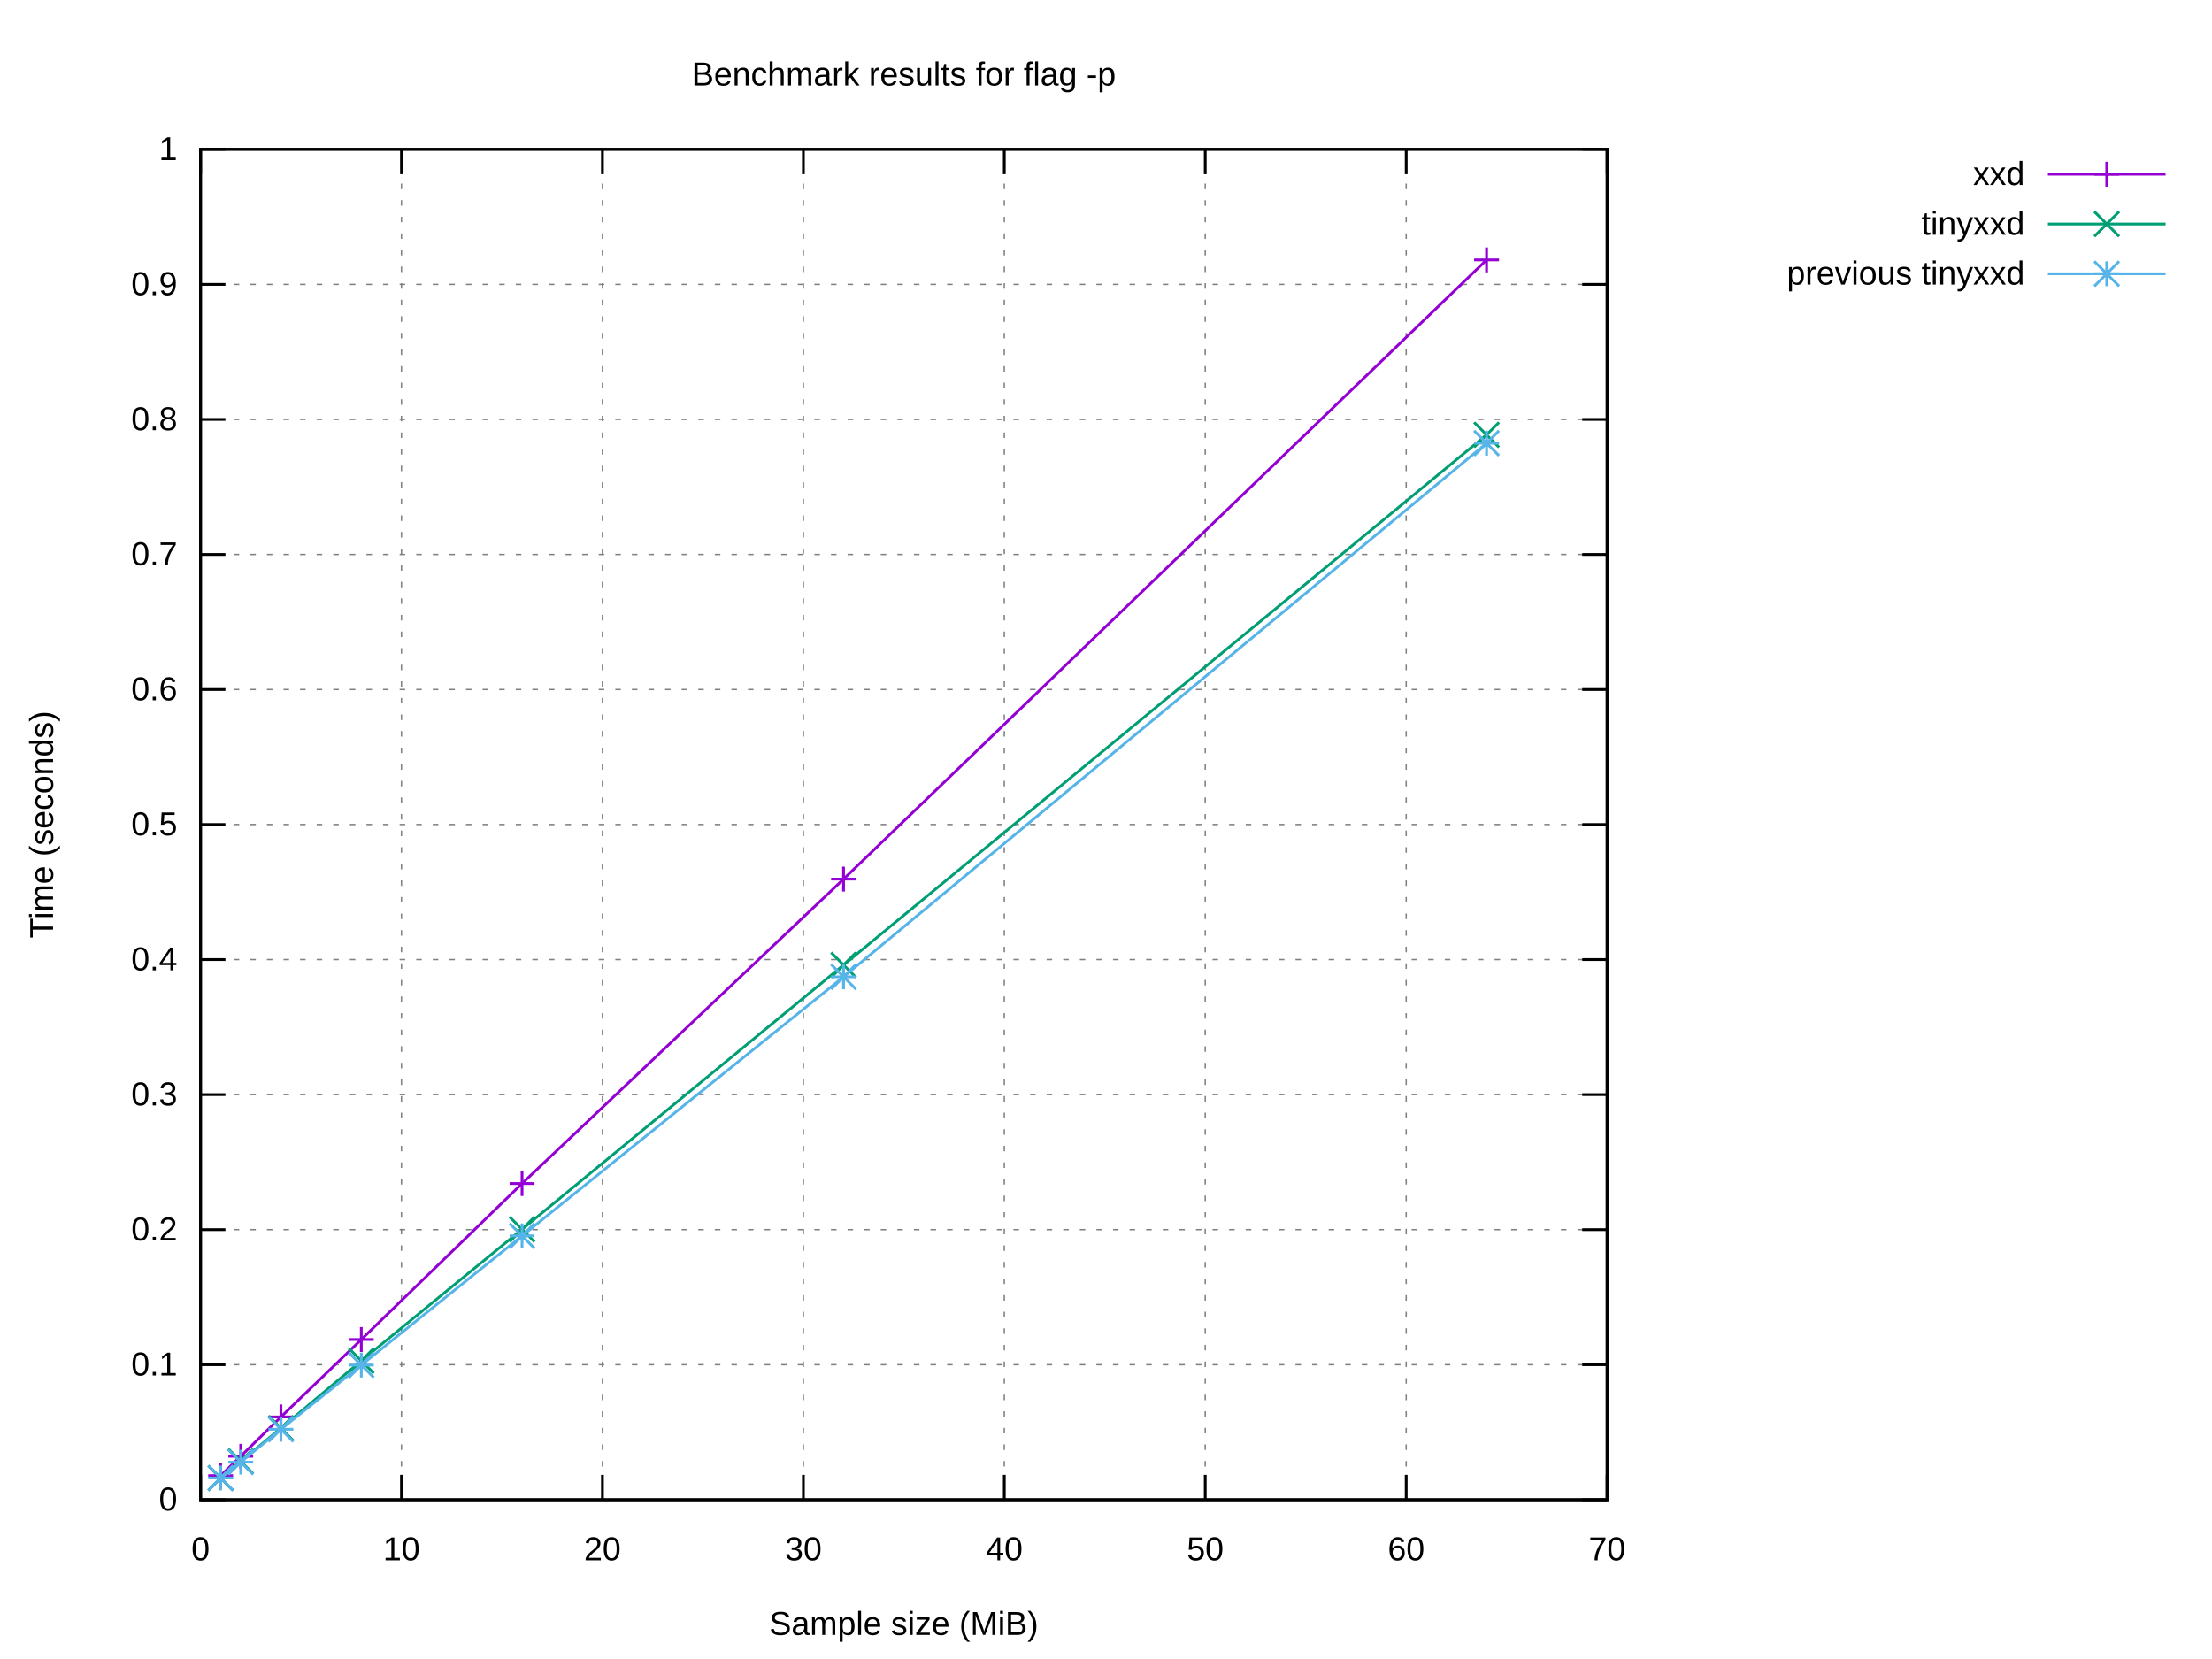
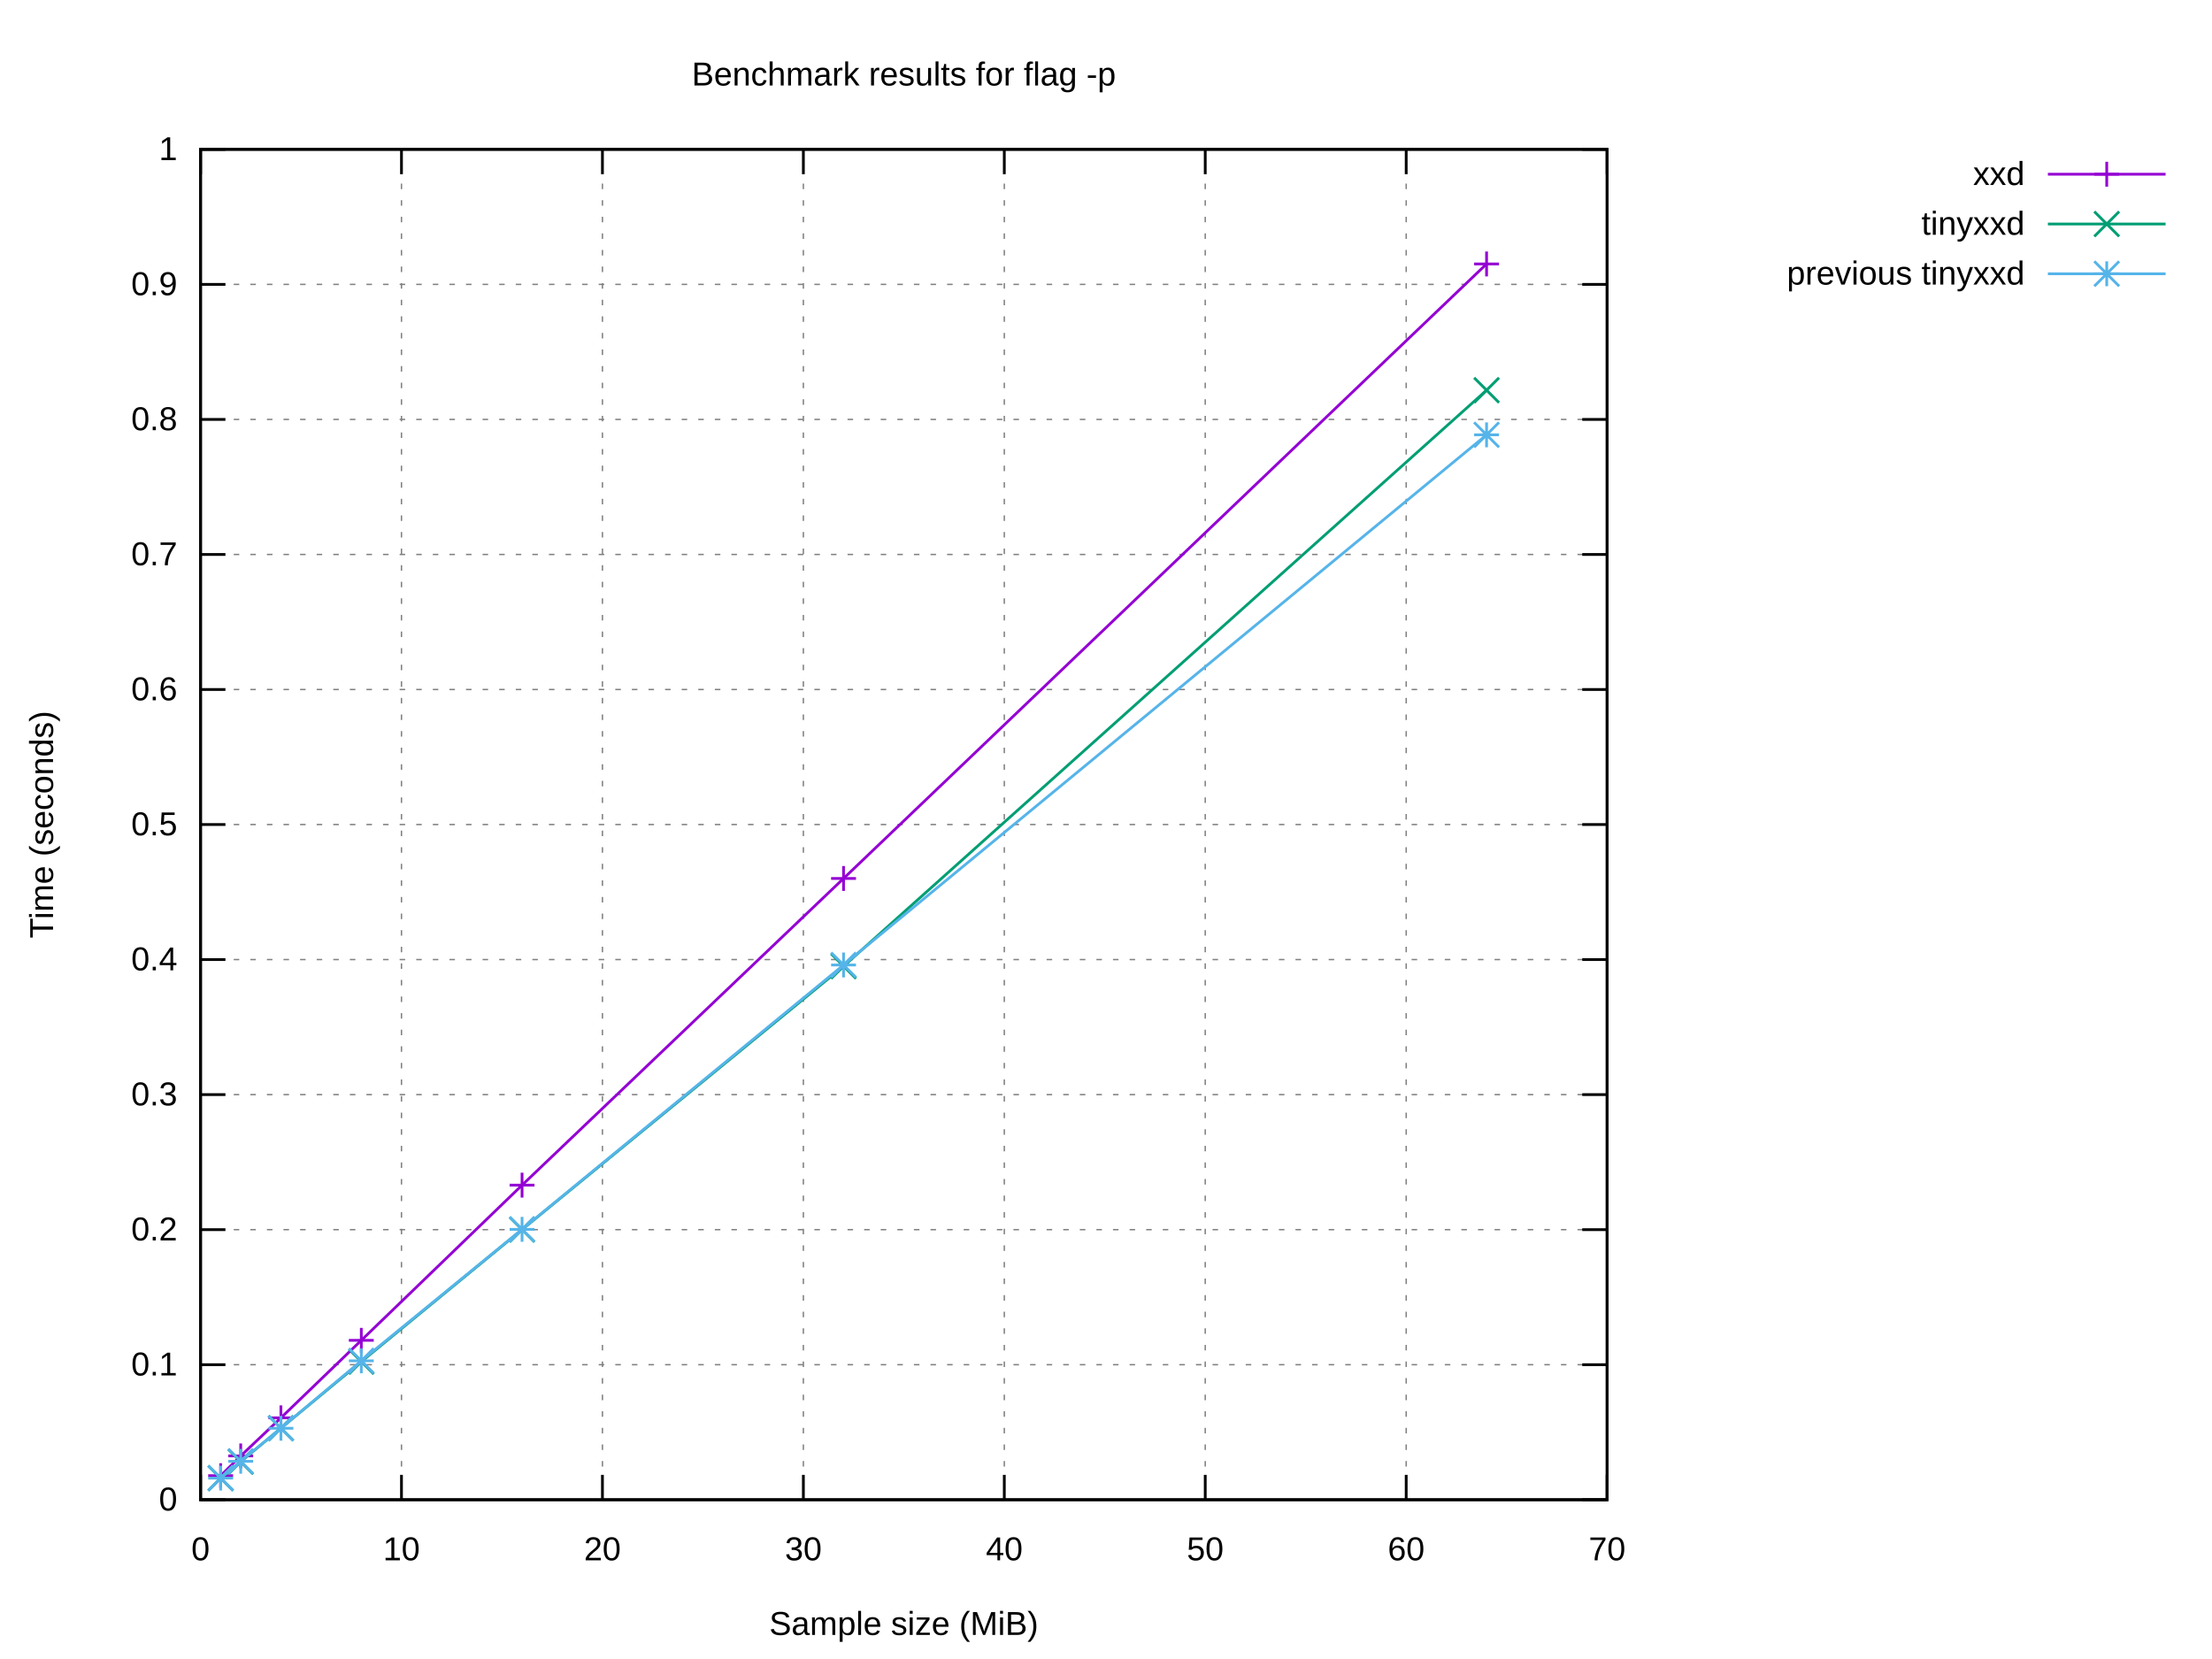
<svg xmlns="http://www.w3.org/2000/svg" xmlns:xlink="http://www.w3.org/1999/xlink" width="800" height="600" viewBox="0 0 800 600">
  <g id="gnuplot_canvas">
    <rect x="0" y="0" width="800" height="600" fill="#ffffff" />
    <defs>
      <circle id="gpDot" r="0.5" stroke-width="0.5" stroke="currentColor" />
      <path id="gpPt0" stroke-width="0.222" stroke="currentColor" d="M-1,0 h2 M0,-1 v2" />
      <path id="gpPt1" stroke-width="0.222" stroke="currentColor" d="M-1,-1 L1,1 M1,-1 L-1,1" />
      <path id="gpPt2" stroke-width="0.222" stroke="currentColor" d="M-1,0 L1,0 M0,-1 L0,1 M-1,-1 L1,1 M-1,1 L1,-1" />
      <rect id="gpPt3" stroke-width="0.222" stroke="currentColor" x="-1" y="-1" width="2" height="2" />
      <rect id="gpPt4" stroke-width="0.222" stroke="currentColor" fill="currentColor" x="-1" y="-1" width="2" height="2" />
      <circle id="gpPt5" stroke-width="0.222" stroke="currentColor" cx="0" cy="0" r="1" />
      <use xlink:href="#gpPt5" id="gpPt6" fill="currentColor" stroke="none" />
      <path id="gpPt7" stroke-width="0.222" stroke="currentColor" d="M0,-1.33 L-1.33,0.67 L1.33,0.67 z" />
      <use xlink:href="#gpPt7" id="gpPt8" fill="currentColor" stroke="none" />
      <use xlink:href="#gpPt7" id="gpPt9" stroke="currentColor" transform="rotate(180)" />
      <use xlink:href="#gpPt9" id="gpPt10" fill="currentColor" stroke="none" />
      <use xlink:href="#gpPt3" id="gpPt11" stroke="currentColor" transform="rotate(45)" />
      <use xlink:href="#gpPt11" id="gpPt12" fill="currentColor" stroke="none" />
      <path id="gpPt13" stroke-width="0.222" stroke="currentColor" d="M0,1.330 L1.265,0.411 L0.782,-1.067 L-0.782,-1.076 L-1.265,0.411 z" />
      <use xlink:href="#gpPt13" id="gpPt14" fill="currentColor" stroke="none" />
      <filter id="textbox" filterUnits="objectBoundingBox" x="0" y="0" height="1" width="1">
        <feFlood flood-color="#FFFFFF" flood-opacity="1" result="bgnd" />
        <feComposite in="SourceGraphic" in2="bgnd" operator="atop" />
      </filter>
      <filter id="greybox" filterUnits="objectBoundingBox" x="0" y="0" height="1" width="1">
        <feFlood flood-color="lightgrey" flood-opacity="1" result="grey" />
        <feComposite in="SourceGraphic" in2="grey" operator="atop" />
      </filter>
    </defs>
    <g fill="none" color="#FFFFFF" stroke="currentColor" stroke-width="1.00" stroke-linecap="butt" stroke-linejoin="miter">
</g>
    <g fill="none" color="black" stroke="currentColor" stroke-width="1.00" stroke-linecap="butt" stroke-linejoin="miter">
</g>
    <g fill="none" color="black" stroke="black" stroke-width="0.50" stroke-linecap="butt" stroke-linejoin="miter">
</g>
    <g fill="none" color="gray" stroke="currentColor" stroke-width="0.50" stroke-linecap="butt" stroke-linejoin="miter">
      <path stroke="gray" stroke-dasharray="2,4" class="gridline" d="M72.53,542.40 L581.24,542.40  " />
    </g>
    <g fill="none" color="gray" stroke="gray" stroke-width="1.00" stroke-linecap="butt" stroke-linejoin="miter">
</g>
    <g fill="none" color="black" stroke="currentColor" stroke-width="1.00" stroke-linecap="butt" stroke-linejoin="miter">
      <path stroke="black" d="M72.53,542.40 L81.53,542.40 M581.24,542.40 L572.24,542.40  " />
      <g transform="translate(64.14,546.30)" stroke="none" fill="black" font-family="Arial" font-size="12.00" text-anchor="end">
        <text>
          <tspan font-family="Arial"> 0</tspan>
        </text>
      </g>
    </g>
    <g fill="none" color="black" stroke="currentColor" stroke-width="1.00" stroke-linecap="butt" stroke-linejoin="miter">
</g>
    <g fill="none" color="black" stroke="black" stroke-width="0.50" stroke-linecap="butt" stroke-linejoin="miter">
</g>
    <g fill="none" color="gray" stroke="currentColor" stroke-width="0.50" stroke-linecap="butt" stroke-linejoin="miter">
      <path stroke="gray" stroke-dasharray="2,4" class="gridline" d="M72.53,493.56 L581.24,493.56  " />
    </g>
    <g fill="none" color="gray" stroke="gray" stroke-width="1.00" stroke-linecap="butt" stroke-linejoin="miter">
</g>
    <g fill="none" color="black" stroke="currentColor" stroke-width="1.00" stroke-linecap="butt" stroke-linejoin="miter">
      <path stroke="black" d="M72.53,493.56 L81.53,493.56 M581.24,493.56 L572.24,493.56  " />
      <g transform="translate(64.14,497.46)" stroke="none" fill="black" font-family="Arial" font-size="12.00" text-anchor="end">
        <text>
          <tspan font-family="Arial"> 0.1</tspan>
        </text>
      </g>
    </g>
    <g fill="none" color="black" stroke="currentColor" stroke-width="1.00" stroke-linecap="butt" stroke-linejoin="miter">
</g>
    <g fill="none" color="black" stroke="black" stroke-width="0.50" stroke-linecap="butt" stroke-linejoin="miter">
</g>
    <g fill="none" color="gray" stroke="currentColor" stroke-width="0.50" stroke-linecap="butt" stroke-linejoin="miter">
      <path stroke="gray" stroke-dasharray="2,4" class="gridline" d="M72.53,444.72 L581.24,444.72  " />
    </g>
    <g fill="none" color="gray" stroke="gray" stroke-width="1.00" stroke-linecap="butt" stroke-linejoin="miter">
</g>
    <g fill="none" color="black" stroke="currentColor" stroke-width="1.00" stroke-linecap="butt" stroke-linejoin="miter">
      <path stroke="black" d="M72.53,444.72 L81.53,444.72 M581.24,444.72 L572.24,444.72  " />
      <g transform="translate(64.14,448.62)" stroke="none" fill="black" font-family="Arial" font-size="12.00" text-anchor="end">
        <text>
          <tspan font-family="Arial"> 0.2</tspan>
        </text>
      </g>
    </g>
    <g fill="none" color="black" stroke="currentColor" stroke-width="1.00" stroke-linecap="butt" stroke-linejoin="miter">
</g>
    <g fill="none" color="black" stroke="black" stroke-width="0.50" stroke-linecap="butt" stroke-linejoin="miter">
</g>
    <g fill="none" color="gray" stroke="currentColor" stroke-width="0.50" stroke-linecap="butt" stroke-linejoin="miter">
      <path stroke="gray" stroke-dasharray="2,4" class="gridline" d="M72.53,395.88 L581.24,395.88  " />
    </g>
    <g fill="none" color="gray" stroke="gray" stroke-width="1.00" stroke-linecap="butt" stroke-linejoin="miter">
</g>
    <g fill="none" color="black" stroke="currentColor" stroke-width="1.00" stroke-linecap="butt" stroke-linejoin="miter">
      <path stroke="black" d="M72.53,395.88 L81.53,395.88 M581.24,395.88 L572.24,395.88  " />
      <g transform="translate(64.14,399.78)" stroke="none" fill="black" font-family="Arial" font-size="12.00" text-anchor="end">
        <text>
          <tspan font-family="Arial"> 0.3</tspan>
        </text>
      </g>
    </g>
    <g fill="none" color="black" stroke="currentColor" stroke-width="1.00" stroke-linecap="butt" stroke-linejoin="miter">
</g>
    <g fill="none" color="black" stroke="black" stroke-width="0.50" stroke-linecap="butt" stroke-linejoin="miter">
</g>
    <g fill="none" color="gray" stroke="currentColor" stroke-width="0.50" stroke-linecap="butt" stroke-linejoin="miter">
      <path stroke="gray" stroke-dasharray="2,4" class="gridline" d="M72.53,347.04 L581.24,347.04  " />
    </g>
    <g fill="none" color="gray" stroke="gray" stroke-width="1.00" stroke-linecap="butt" stroke-linejoin="miter">
</g>
    <g fill="none" color="black" stroke="currentColor" stroke-width="1.00" stroke-linecap="butt" stroke-linejoin="miter">
      <path stroke="black" d="M72.53,347.04 L81.53,347.04 M581.24,347.04 L572.24,347.04  " />
      <g transform="translate(64.14,350.94)" stroke="none" fill="black" font-family="Arial" font-size="12.00" text-anchor="end">
        <text>
          <tspan font-family="Arial"> 0.4</tspan>
        </text>
      </g>
    </g>
    <g fill="none" color="black" stroke="currentColor" stroke-width="1.00" stroke-linecap="butt" stroke-linejoin="miter">
</g>
    <g fill="none" color="black" stroke="black" stroke-width="0.50" stroke-linecap="butt" stroke-linejoin="miter">
</g>
    <g fill="none" color="gray" stroke="currentColor" stroke-width="0.50" stroke-linecap="butt" stroke-linejoin="miter">
      <path stroke="gray" stroke-dasharray="2,4" class="gridline" d="M72.53,298.20 L581.24,298.20  " />
    </g>
    <g fill="none" color="gray" stroke="gray" stroke-width="1.00" stroke-linecap="butt" stroke-linejoin="miter">
</g>
    <g fill="none" color="black" stroke="currentColor" stroke-width="1.00" stroke-linecap="butt" stroke-linejoin="miter">
      <path stroke="black" d="M72.53,298.20 L81.53,298.20 M581.24,298.20 L572.24,298.20  " />
      <g transform="translate(64.14,302.10)" stroke="none" fill="black" font-family="Arial" font-size="12.00" text-anchor="end">
        <text>
          <tspan font-family="Arial"> 0.5</tspan>
        </text>
      </g>
    </g>
    <g fill="none" color="black" stroke="currentColor" stroke-width="1.00" stroke-linecap="butt" stroke-linejoin="miter">
</g>
    <g fill="none" color="black" stroke="black" stroke-width="0.50" stroke-linecap="butt" stroke-linejoin="miter">
</g>
    <g fill="none" color="gray" stroke="currentColor" stroke-width="0.50" stroke-linecap="butt" stroke-linejoin="miter">
      <path stroke="gray" stroke-dasharray="2,4" class="gridline" d="M72.53,249.37 L581.24,249.37  " />
    </g>
    <g fill="none" color="gray" stroke="gray" stroke-width="1.00" stroke-linecap="butt" stroke-linejoin="miter">
</g>
    <g fill="none" color="black" stroke="currentColor" stroke-width="1.00" stroke-linecap="butt" stroke-linejoin="miter">
      <path stroke="black" d="M72.53,249.37 L81.53,249.37 M581.24,249.37 L572.24,249.37  " />
      <g transform="translate(64.14,253.27)" stroke="none" fill="black" font-family="Arial" font-size="12.00" text-anchor="end">
        <text>
          <tspan font-family="Arial"> 0.6</tspan>
        </text>
      </g>
    </g>
    <g fill="none" color="black" stroke="currentColor" stroke-width="1.00" stroke-linecap="butt" stroke-linejoin="miter">
</g>
    <g fill="none" color="black" stroke="black" stroke-width="0.50" stroke-linecap="butt" stroke-linejoin="miter">
</g>
    <g fill="none" color="gray" stroke="currentColor" stroke-width="0.50" stroke-linecap="butt" stroke-linejoin="miter">
      <path stroke="gray" stroke-dasharray="2,4" class="gridline" d="M72.53,200.53 L581.24,200.53  " />
    </g>
    <g fill="none" color="gray" stroke="gray" stroke-width="1.00" stroke-linecap="butt" stroke-linejoin="miter">
</g>
    <g fill="none" color="black" stroke="currentColor" stroke-width="1.00" stroke-linecap="butt" stroke-linejoin="miter">
      <path stroke="black" d="M72.53,200.53 L81.53,200.53 M581.24,200.53 L572.24,200.53  " />
      <g transform="translate(64.14,204.43)" stroke="none" fill="black" font-family="Arial" font-size="12.00" text-anchor="end">
        <text>
          <tspan font-family="Arial"> 0.7</tspan>
        </text>
      </g>
    </g>
    <g fill="none" color="black" stroke="currentColor" stroke-width="1.00" stroke-linecap="butt" stroke-linejoin="miter">
</g>
    <g fill="none" color="black" stroke="black" stroke-width="0.50" stroke-linecap="butt" stroke-linejoin="miter">
</g>
    <g fill="none" color="gray" stroke="currentColor" stroke-width="0.50" stroke-linecap="butt" stroke-linejoin="miter">
      <path stroke="gray" stroke-dasharray="2,4" class="gridline" d="M72.53,151.69 L581.24,151.69  " />
    </g>
    <g fill="none" color="gray" stroke="gray" stroke-width="1.00" stroke-linecap="butt" stroke-linejoin="miter">
</g>
    <g fill="none" color="black" stroke="currentColor" stroke-width="1.00" stroke-linecap="butt" stroke-linejoin="miter">
      <path stroke="black" d="M72.53,151.69 L81.53,151.69 M581.24,151.69 L572.24,151.69  " />
      <g transform="translate(64.14,155.59)" stroke="none" fill="black" font-family="Arial" font-size="12.00" text-anchor="end">
        <text>
          <tspan font-family="Arial"> 0.8</tspan>
        </text>
      </g>
    </g>
    <g fill="none" color="black" stroke="currentColor" stroke-width="1.00" stroke-linecap="butt" stroke-linejoin="miter">
</g>
    <g fill="none" color="black" stroke="black" stroke-width="0.50" stroke-linecap="butt" stroke-linejoin="miter">
</g>
    <g fill="none" color="gray" stroke="currentColor" stroke-width="0.50" stroke-linecap="butt" stroke-linejoin="miter">
      <path stroke="gray" stroke-dasharray="2,4" class="gridline" d="M72.53,102.85 L581.24,102.85  " />
    </g>
    <g fill="none" color="gray" stroke="gray" stroke-width="1.00" stroke-linecap="butt" stroke-linejoin="miter">
</g>
    <g fill="none" color="black" stroke="currentColor" stroke-width="1.00" stroke-linecap="butt" stroke-linejoin="miter">
      <path stroke="black" d="M72.53,102.85 L81.53,102.85 M581.24,102.85 L572.24,102.85  " />
      <g transform="translate(64.14,106.75)" stroke="none" fill="black" font-family="Arial" font-size="12.00" text-anchor="end">
        <text>
          <tspan font-family="Arial"> 0.9</tspan>
        </text>
      </g>
    </g>
    <g fill="none" color="black" stroke="currentColor" stroke-width="1.00" stroke-linecap="butt" stroke-linejoin="miter">
</g>
    <g fill="none" color="black" stroke="black" stroke-width="0.50" stroke-linecap="butt" stroke-linejoin="miter">
</g>
    <g fill="none" color="gray" stroke="currentColor" stroke-width="0.50" stroke-linecap="butt" stroke-linejoin="miter">
      <path stroke="gray" stroke-dasharray="2,4" class="gridline" d="M72.53,54.01 L581.24,54.01  " />
    </g>
    <g fill="none" color="gray" stroke="gray" stroke-width="1.00" stroke-linecap="butt" stroke-linejoin="miter">
</g>
    <g fill="none" color="black" stroke="currentColor" stroke-width="1.00" stroke-linecap="butt" stroke-linejoin="miter">
      <path stroke="black" d="M72.53,54.01 L81.53,54.01 M581.24,54.01 L572.24,54.01  " />
      <g transform="translate(64.14,57.91)" stroke="none" fill="black" font-family="Arial" font-size="12.00" text-anchor="end">
        <text>
          <tspan font-family="Arial"> 1</tspan>
        </text>
      </g>
    </g>
    <g fill="none" color="black" stroke="currentColor" stroke-width="1.00" stroke-linecap="butt" stroke-linejoin="miter">
</g>
    <g fill="none" color="black" stroke="black" stroke-width="0.50" stroke-linecap="butt" stroke-linejoin="miter">
</g>
    <g fill="none" color="gray" stroke="currentColor" stroke-width="0.50" stroke-linecap="butt" stroke-linejoin="miter">
      <path stroke="gray" stroke-dasharray="2,4" class="gridline" d="M72.53,542.40 L72.53,54.01  " />
    </g>
    <g fill="none" color="gray" stroke="gray" stroke-width="1.00" stroke-linecap="butt" stroke-linejoin="miter">
</g>
    <g fill="none" color="black" stroke="currentColor" stroke-width="1.00" stroke-linecap="butt" stroke-linejoin="miter">
      <path stroke="black" d="M72.53,542.40 L72.53,533.40 M72.53,54.01 L72.53,63.01  " />
      <g transform="translate(72.53,564.30)" stroke="none" fill="black" font-family="Arial" font-size="12.00" text-anchor="middle">
        <text>
          <tspan font-family="Arial"> 0</tspan>
        </text>
      </g>
    </g>
    <g fill="none" color="black" stroke="currentColor" stroke-width="1.00" stroke-linecap="butt" stroke-linejoin="miter">
</g>
    <g fill="none" color="black" stroke="black" stroke-width="0.50" stroke-linecap="butt" stroke-linejoin="miter">
</g>
    <g fill="none" color="gray" stroke="currentColor" stroke-width="0.50" stroke-linecap="butt" stroke-linejoin="miter">
      <path stroke="gray" stroke-dasharray="2,4" class="gridline" d="M145.20,542.40 L145.20,54.01  " />
    </g>
    <g fill="none" color="gray" stroke="gray" stroke-width="1.00" stroke-linecap="butt" stroke-linejoin="miter">
</g>
    <g fill="none" color="black" stroke="currentColor" stroke-width="1.00" stroke-linecap="butt" stroke-linejoin="miter">
      <path stroke="black" d="M145.20,542.40 L145.20,533.40 M145.20,54.01 L145.20,63.01  " />
      <g transform="translate(145.20,564.30)" stroke="none" fill="black" font-family="Arial" font-size="12.00" text-anchor="middle">
        <text>
          <tspan font-family="Arial"> 10</tspan>
        </text>
      </g>
    </g>
    <g fill="none" color="black" stroke="currentColor" stroke-width="1.00" stroke-linecap="butt" stroke-linejoin="miter">
</g>
    <g fill="none" color="black" stroke="black" stroke-width="0.50" stroke-linecap="butt" stroke-linejoin="miter">
</g>
    <g fill="none" color="gray" stroke="currentColor" stroke-width="0.50" stroke-linecap="butt" stroke-linejoin="miter">
      <path stroke="gray" stroke-dasharray="2,4" class="gridline" d="M217.88,542.40 L217.88,54.01  " />
    </g>
    <g fill="none" color="gray" stroke="gray" stroke-width="1.00" stroke-linecap="butt" stroke-linejoin="miter">
</g>
    <g fill="none" color="black" stroke="currentColor" stroke-width="1.00" stroke-linecap="butt" stroke-linejoin="miter">
      <path stroke="black" d="M217.88,542.40 L217.88,533.40 M217.88,54.01 L217.88,63.01  " />
      <g transform="translate(217.88,564.30)" stroke="none" fill="black" font-family="Arial" font-size="12.00" text-anchor="middle">
        <text>
          <tspan font-family="Arial"> 20</tspan>
        </text>
      </g>
    </g>
    <g fill="none" color="black" stroke="currentColor" stroke-width="1.00" stroke-linecap="butt" stroke-linejoin="miter">
</g>
    <g fill="none" color="black" stroke="black" stroke-width="0.50" stroke-linecap="butt" stroke-linejoin="miter">
</g>
    <g fill="none" color="gray" stroke="currentColor" stroke-width="0.50" stroke-linecap="butt" stroke-linejoin="miter">
      <path stroke="gray" stroke-dasharray="2,4" class="gridline" d="M290.55,542.40 L290.55,54.01  " />
    </g>
    <g fill="none" color="gray" stroke="gray" stroke-width="1.00" stroke-linecap="butt" stroke-linejoin="miter">
</g>
    <g fill="none" color="black" stroke="currentColor" stroke-width="1.00" stroke-linecap="butt" stroke-linejoin="miter">
      <path stroke="black" d="M290.55,542.40 L290.55,533.40 M290.55,54.01 L290.55,63.01  " />
      <g transform="translate(290.55,564.30)" stroke="none" fill="black" font-family="Arial" font-size="12.00" text-anchor="middle">
        <text>
          <tspan font-family="Arial"> 30</tspan>
        </text>
      </g>
    </g>
    <g fill="none" color="black" stroke="currentColor" stroke-width="1.00" stroke-linecap="butt" stroke-linejoin="miter">
</g>
    <g fill="none" color="black" stroke="black" stroke-width="0.50" stroke-linecap="butt" stroke-linejoin="miter">
</g>
    <g fill="none" color="gray" stroke="currentColor" stroke-width="0.50" stroke-linecap="butt" stroke-linejoin="miter">
      <path stroke="gray" stroke-dasharray="2,4" class="gridline" d="M363.22,542.40 L363.22,54.01  " />
    </g>
    <g fill="none" color="gray" stroke="gray" stroke-width="1.00" stroke-linecap="butt" stroke-linejoin="miter">
</g>
    <g fill="none" color="black" stroke="currentColor" stroke-width="1.00" stroke-linecap="butt" stroke-linejoin="miter">
      <path stroke="black" d="M363.22,542.40 L363.22,533.40 M363.22,54.01 L363.22,63.01  " />
      <g transform="translate(363.22,564.30)" stroke="none" fill="black" font-family="Arial" font-size="12.00" text-anchor="middle">
        <text>
          <tspan font-family="Arial"> 40</tspan>
        </text>
      </g>
    </g>
    <g fill="none" color="black" stroke="currentColor" stroke-width="1.00" stroke-linecap="butt" stroke-linejoin="miter">
</g>
    <g fill="none" color="black" stroke="black" stroke-width="0.50" stroke-linecap="butt" stroke-linejoin="miter">
</g>
    <g fill="none" color="gray" stroke="currentColor" stroke-width="0.50" stroke-linecap="butt" stroke-linejoin="miter">
      <path stroke="gray" stroke-dasharray="2,4" class="gridline" d="M435.89,542.40 L435.89,54.01  " />
    </g>
    <g fill="none" color="gray" stroke="gray" stroke-width="1.00" stroke-linecap="butt" stroke-linejoin="miter">
</g>
    <g fill="none" color="black" stroke="currentColor" stroke-width="1.00" stroke-linecap="butt" stroke-linejoin="miter">
      <path stroke="black" d="M435.89,542.40 L435.89,533.40 M435.89,54.01 L435.89,63.01  " />
      <g transform="translate(435.89,564.30)" stroke="none" fill="black" font-family="Arial" font-size="12.00" text-anchor="middle">
        <text>
          <tspan font-family="Arial"> 50</tspan>
        </text>
      </g>
    </g>
    <g fill="none" color="black" stroke="currentColor" stroke-width="1.00" stroke-linecap="butt" stroke-linejoin="miter">
</g>
    <g fill="none" color="black" stroke="black" stroke-width="0.50" stroke-linecap="butt" stroke-linejoin="miter">
</g>
    <g fill="none" color="gray" stroke="currentColor" stroke-width="0.50" stroke-linecap="butt" stroke-linejoin="miter">
      <path stroke="gray" stroke-dasharray="2,4" class="gridline" d="M508.57,542.40 L508.57,54.01  " />
    </g>
    <g fill="none" color="gray" stroke="gray" stroke-width="1.00" stroke-linecap="butt" stroke-linejoin="miter">
</g>
    <g fill="none" color="black" stroke="currentColor" stroke-width="1.00" stroke-linecap="butt" stroke-linejoin="miter">
      <path stroke="black" d="M508.57,542.40 L508.57,533.40 M508.57,54.01 L508.57,63.01  " />
      <g transform="translate(508.57,564.30)" stroke="none" fill="black" font-family="Arial" font-size="12.00" text-anchor="middle">
        <text>
          <tspan font-family="Arial"> 60</tspan>
        </text>
      </g>
    </g>
    <g fill="none" color="black" stroke="currentColor" stroke-width="1.00" stroke-linecap="butt" stroke-linejoin="miter">
</g>
    <g fill="none" color="black" stroke="black" stroke-width="0.50" stroke-linecap="butt" stroke-linejoin="miter">
</g>
    <g fill="none" color="gray" stroke="currentColor" stroke-width="0.50" stroke-linecap="butt" stroke-linejoin="miter">
      <path stroke="gray" stroke-dasharray="2,4" class="gridline" d="M581.24,542.40 L581.24,54.01  " />
    </g>
    <g fill="none" color="gray" stroke="gray" stroke-width="1.00" stroke-linecap="butt" stroke-linejoin="miter">
</g>
    <g fill="none" color="black" stroke="currentColor" stroke-width="1.00" stroke-linecap="butt" stroke-linejoin="miter">
      <path stroke="black" d="M581.24,542.40 L581.24,533.40 M581.24,54.01 L581.24,63.01  " />
      <g transform="translate(581.24,564.30)" stroke="none" fill="black" font-family="Arial" font-size="12.00" text-anchor="middle">
        <text>
          <tspan font-family="Arial"> 70</tspan>
        </text>
      </g>
    </g>
    <g fill="none" color="black" stroke="currentColor" stroke-width="1.00" stroke-linecap="butt" stroke-linejoin="miter">
</g>
    <g fill="none" color="black" stroke="currentColor" stroke-width="1.00" stroke-linecap="butt" stroke-linejoin="miter">
      <path stroke="black" d="M72.53,54.01 L72.53,542.40 L581.24,542.40 L581.24,54.01 L72.53,54.01 Z  " />
    </g>
    <g fill="none" color="black" stroke="currentColor" stroke-width="1.00" stroke-linecap="butt" stroke-linejoin="miter">
</g>
    <g id="gnuplot_plot_1">
      <g fill="none" color="black" stroke="currentColor" stroke-width="1.00" stroke-linecap="butt" stroke-linejoin="miter">
        <g transform="translate(732.26,66.91)" stroke="none" fill="black" font-family="Arial" font-size="12.00" text-anchor="end">
          <text>
            <tspan font-family="Arial">xxd</tspan>
          </text>
        </g>
      </g>
      <g fill="none" color="black" stroke="currentColor" stroke-width="1.00" stroke-linecap="butt" stroke-linejoin="miter">
-         <path stroke="rgb(148,   0, 211)" d="M740.65,63.01 L783.21,63.01 M537.64,94.00 L305.08,317.94 L188.81,428.04 L130.67,484.46 L101.60,512.45 L87.06,526.68   L79.80,533.69  " />
-         <use xlink:href="#gpPt0" transform="translate(537.64,94.00) scale(4.50)" color="rgb(148,   0, 211)" />
-         <use xlink:href="#gpPt0" transform="translate(305.08,317.94) scale(4.50)" color="rgb(148,   0, 211)" />
-         <use xlink:href="#gpPt0" transform="translate(188.81,428.04) scale(4.50)" color="rgb(148,   0, 211)" />
-         <use xlink:href="#gpPt0" transform="translate(130.67,484.46) scale(4.50)" color="rgb(148,   0, 211)" />
-         <use xlink:href="#gpPt0" transform="translate(101.60,512.45) scale(4.50)" color="rgb(148,   0, 211)" />
-         <use xlink:href="#gpPt0" transform="translate(87.06,526.68) scale(4.50)" color="rgb(148,   0, 211)" />
-         <use xlink:href="#gpPt0" transform="translate(79.80,533.69) scale(4.50)" color="rgb(148,   0, 211)" />
+         <path stroke="rgb(148,   0, 211)" d="M740.65,63.01 L783.21,63.01 M537.64,95.46 L305.08,317.71 L188.81,428.62 L130.67,484.75 L101.60,512.78 L87.06,526.55   L79.80,533.70  " />
+         <use xlink:href="#gpPt0" transform="translate(537.64,95.46) scale(4.50)" color="rgb(148,   0, 211)" />
+         <use xlink:href="#gpPt0" transform="translate(305.08,317.71) scale(4.50)" color="rgb(148,   0, 211)" />
+         <use xlink:href="#gpPt0" transform="translate(188.81,428.62) scale(4.50)" color="rgb(148,   0, 211)" />
+         <use xlink:href="#gpPt0" transform="translate(130.67,484.75) scale(4.50)" color="rgb(148,   0, 211)" />
+         <use xlink:href="#gpPt0" transform="translate(101.60,512.78) scale(4.50)" color="rgb(148,   0, 211)" />
+         <use xlink:href="#gpPt0" transform="translate(87.06,526.55) scale(4.50)" color="rgb(148,   0, 211)" />
+         <use xlink:href="#gpPt0" transform="translate(79.80,533.70) scale(4.50)" color="rgb(148,   0, 211)" />
        <use xlink:href="#gpPt0" transform="translate(761.93,63.01) scale(4.50)" color="rgb(148,   0, 211)" />
      </g>
    </g>
    <g id="gnuplot_plot_2">
      <g fill="none" color="black" stroke="currentColor" stroke-width="1.00" stroke-linecap="butt" stroke-linejoin="miter">
        <g transform="translate(732.26,84.91)" stroke="none" fill="black" font-family="Arial" font-size="12.00" text-anchor="end">
          <text>
            <tspan font-family="Arial">tinyxxd</tspan>
          </text>
        </g>
      </g>
      <g fill="none" color="black" stroke="currentColor" stroke-width="1.00" stroke-linecap="butt" stroke-linejoin="miter">
-         <path stroke="rgb(  0, 158, 115)" d="M740.65,81.01 L783.21,81.01 M537.64,157.26 L305.08,349.00 L188.81,444.61 L130.67,492.16 L101.60,516.55 L87.06,528.50   L79.80,534.58  " />
-         <use xlink:href="#gpPt1" transform="translate(537.64,157.26) scale(4.50)" color="rgb(  0, 158, 115)" />
-         <use xlink:href="#gpPt1" transform="translate(305.08,349.00) scale(4.50)" color="rgb(  0, 158, 115)" />
-         <use xlink:href="#gpPt1" transform="translate(188.81,444.61) scale(4.50)" color="rgb(  0, 158, 115)" />
-         <use xlink:href="#gpPt1" transform="translate(130.67,492.16) scale(4.50)" color="rgb(  0, 158, 115)" />
-         <use xlink:href="#gpPt1" transform="translate(101.60,516.55) scale(4.50)" color="rgb(  0, 158, 115)" />
-         <use xlink:href="#gpPt1" transform="translate(87.06,528.50) scale(4.50)" color="rgb(  0, 158, 115)" />
-         <use xlink:href="#gpPt1" transform="translate(79.80,534.58) scale(4.50)" color="rgb(  0, 158, 115)" />
+         <path stroke="rgb(  0, 158, 115)" d="M740.65,81.01 L783.21,81.01 M537.64,141.12 L305.08,349.44 L188.81,444.69 L130.67,492.46 L101.60,516.52 L87.06,528.64   L79.80,534.61  " />
+         <use xlink:href="#gpPt1" transform="translate(537.64,141.12) scale(4.50)" color="rgb(  0, 158, 115)" />
+         <use xlink:href="#gpPt1" transform="translate(305.08,349.44) scale(4.50)" color="rgb(  0, 158, 115)" />
+         <use xlink:href="#gpPt1" transform="translate(188.81,444.69) scale(4.50)" color="rgb(  0, 158, 115)" />
+         <use xlink:href="#gpPt1" transform="translate(130.67,492.46) scale(4.50)" color="rgb(  0, 158, 115)" />
+         <use xlink:href="#gpPt1" transform="translate(101.60,516.52) scale(4.50)" color="rgb(  0, 158, 115)" />
+         <use xlink:href="#gpPt1" transform="translate(87.06,528.64) scale(4.50)" color="rgb(  0, 158, 115)" />
+         <use xlink:href="#gpPt1" transform="translate(79.80,534.61) scale(4.50)" color="rgb(  0, 158, 115)" />
        <use xlink:href="#gpPt1" transform="translate(761.93,81.01) scale(4.50)" color="rgb(  0, 158, 115)" />
      </g>
    </g>
    <g id="gnuplot_plot_3">
      <g fill="none" color="black" stroke="currentColor" stroke-width="1.00" stroke-linecap="butt" stroke-linejoin="miter">
        <g transform="translate(732.26,102.91)" stroke="none" fill="black" font-family="Arial" font-size="12.00" text-anchor="end">
          <text>
            <tspan font-family="Arial">previous tinyxxd</tspan>
          </text>
        </g>
      </g>
      <g fill="none" color="black" stroke="currentColor" stroke-width="1.00" stroke-linecap="butt" stroke-linejoin="miter">
-         <path stroke="rgb( 86, 180, 233)" d="M740.65,99.01 L783.21,99.01 M537.64,160.29 L305.08,353.28 L188.81,446.97 L130.67,493.70 L101.60,516.91 L87.06,528.80   L79.80,534.53  " />
-         <use xlink:href="#gpPt2" transform="translate(537.64,160.29) scale(4.50)" color="rgb( 86, 180, 233)" />
-         <use xlink:href="#gpPt2" transform="translate(305.08,353.28) scale(4.50)" color="rgb( 86, 180, 233)" />
-         <use xlink:href="#gpPt2" transform="translate(188.81,446.97) scale(4.50)" color="rgb( 86, 180, 233)" />
-         <use xlink:href="#gpPt2" transform="translate(130.67,493.70) scale(4.50)" color="rgb( 86, 180, 233)" />
-         <use xlink:href="#gpPt2" transform="translate(101.60,516.91) scale(4.50)" color="rgb( 86, 180, 233)" />
-         <use xlink:href="#gpPt2" transform="translate(87.06,528.80) scale(4.50)" color="rgb( 86, 180, 233)" />
-         <use xlink:href="#gpPt2" transform="translate(79.80,534.53) scale(4.50)" color="rgb( 86, 180, 233)" />
+         <path stroke="rgb( 86, 180, 233)" d="M740.65,99.01 L783.21,99.01 M537.64,157.26 L305.08,349.00 L188.81,444.61 L130.67,492.16 L101.60,516.55 L87.06,528.50   L79.80,534.58  " />
+         <use xlink:href="#gpPt2" transform="translate(537.64,157.26) scale(4.50)" color="rgb( 86, 180, 233)" />
+         <use xlink:href="#gpPt2" transform="translate(305.08,349.00) scale(4.50)" color="rgb( 86, 180, 233)" />
+         <use xlink:href="#gpPt2" transform="translate(188.81,444.61) scale(4.50)" color="rgb( 86, 180, 233)" />
+         <use xlink:href="#gpPt2" transform="translate(130.67,492.16) scale(4.50)" color="rgb( 86, 180, 233)" />
+         <use xlink:href="#gpPt2" transform="translate(101.60,516.55) scale(4.50)" color="rgb( 86, 180, 233)" />
+         <use xlink:href="#gpPt2" transform="translate(87.06,528.50) scale(4.50)" color="rgb( 86, 180, 233)" />
+         <use xlink:href="#gpPt2" transform="translate(79.80,534.58) scale(4.50)" color="rgb( 86, 180, 233)" />
        <use xlink:href="#gpPt2" transform="translate(761.93,99.01) scale(4.50)" color="rgb( 86, 180, 233)" />
      </g>
    </g>
    <g fill="none" color="#FFFFFF" stroke="rgb( 86, 180, 233)" stroke-width="2.00" stroke-linecap="butt" stroke-linejoin="miter">
</g>
    <g fill="none" color="black" stroke="currentColor" stroke-width="2.00" stroke-linecap="butt" stroke-linejoin="miter">
</g>
    <g fill="none" color="black" stroke="black" stroke-width="1.00" stroke-linecap="butt" stroke-linejoin="miter">
</g>
    <g fill="none" color="black" stroke="currentColor" stroke-width="1.00" stroke-linecap="butt" stroke-linejoin="miter">
      <path stroke="black" d="M72.53,54.01 L72.53,542.40 L581.24,542.40 L581.24,54.01 L72.53,54.01 Z  " />
      <g transform="translate(19.18,298.21) rotate(270.00)" stroke="none" fill="black" font-family="Arial" font-size="12.00" text-anchor="middle">
        <text>
          <tspan font-family="Arial">Time (seconds)</tspan>
        </text>
      </g>
    </g>
    <g fill="none" color="black" stroke="currentColor" stroke-width="1.00" stroke-linecap="butt" stroke-linejoin="miter">
      <g transform="translate(326.88,591.30)" stroke="none" fill="black" font-family="Arial" font-size="12.00" text-anchor="middle">
        <text>
          <tspan font-family="Arial">Sample size (MiB)</tspan>
        </text>
      </g>
    </g>
    <g fill="none" color="black" stroke="currentColor" stroke-width="1.00" stroke-linecap="butt" stroke-linejoin="miter">
</g>
    <g fill="none" color="black" stroke="currentColor" stroke-width="1.00" stroke-linecap="butt" stroke-linejoin="miter">
      <g transform="translate(326.88,30.91)" stroke="none" fill="black" font-family="Arial" font-size="12.00" text-anchor="middle">
        <text>
          <tspan font-family="Arial">Benchmark results for flag -p</tspan>
        </text>
      </g>
    </g>
    <g fill="none" color="black" stroke="currentColor" stroke-width="1.00" stroke-linecap="butt" stroke-linejoin="miter">
</g>
  </g>
</svg>
